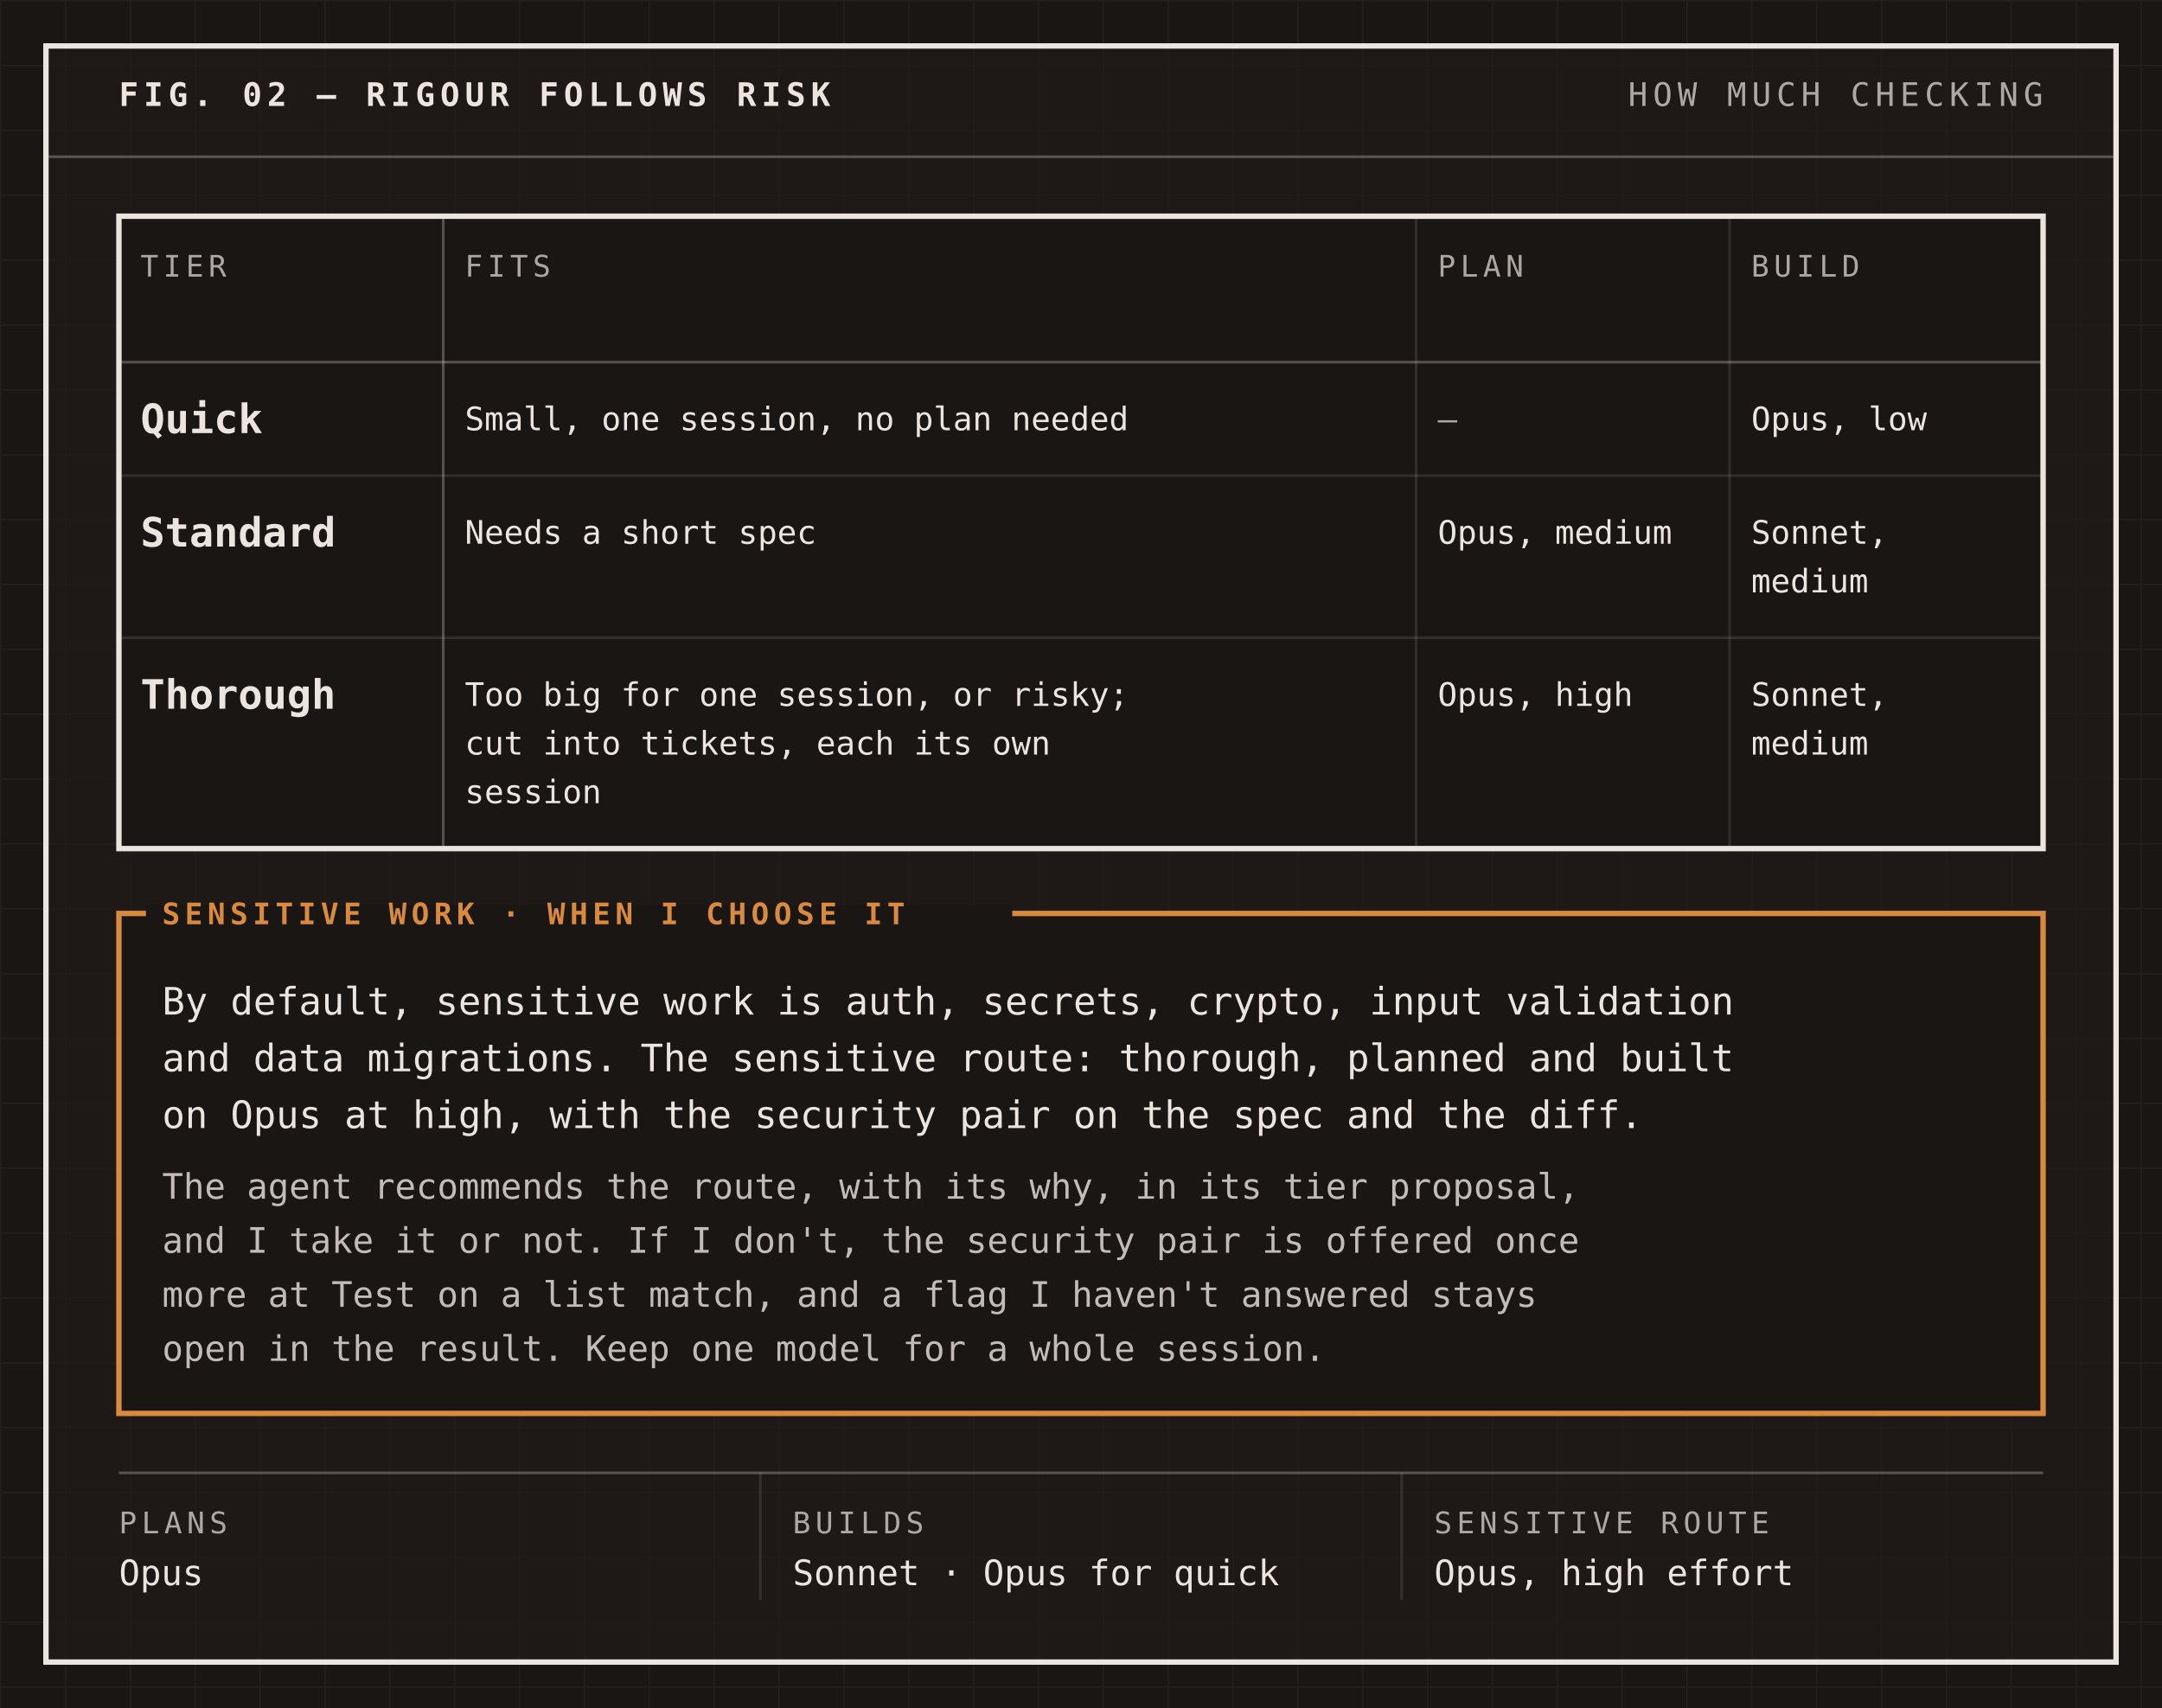
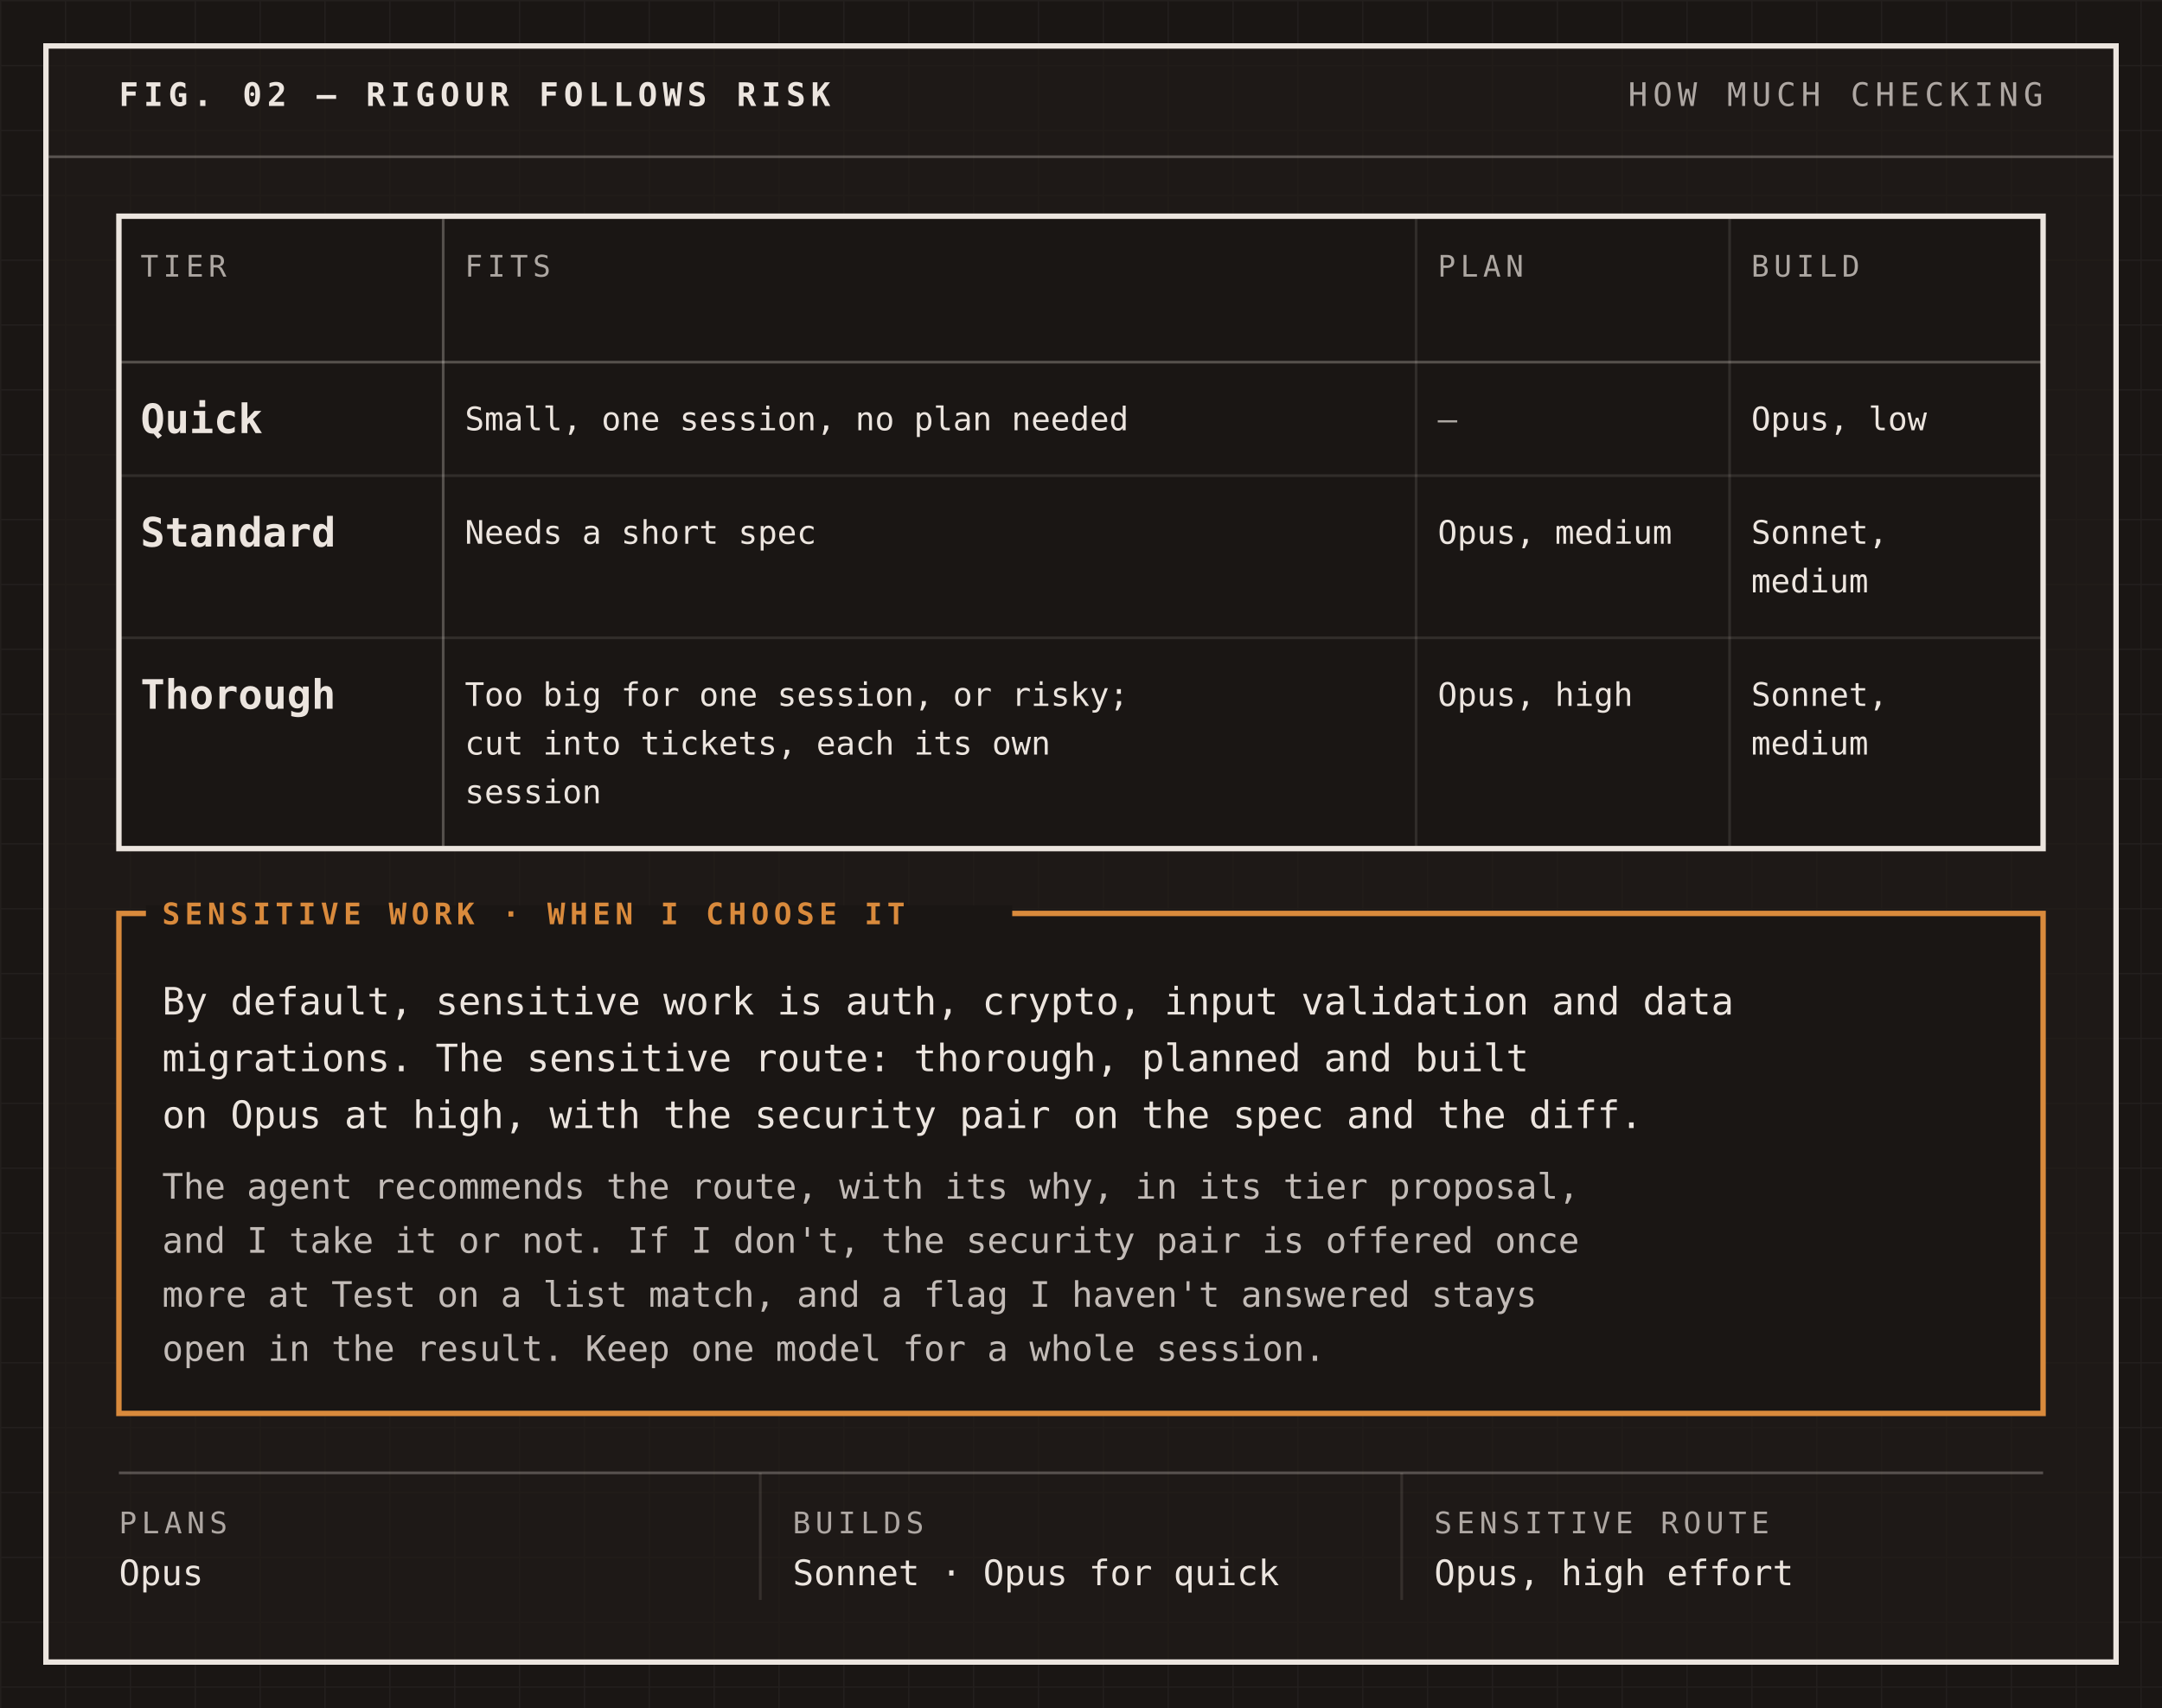
<svg xmlns="http://www.w3.org/2000/svg" width="800" height="632" viewBox="0 0 800 632" font-family="'IBM Plex Mono', ui-monospace, SFMono-Regular, Menlo, Consolas, monospace" role="img">
  <rect width="800" height="632" fill="#1a1614" />
  <defs>
    <pattern id="grid" width="24" height="24" patternUnits="userSpaceOnUse">
      <path d="M24 0H0V24" fill="none" stroke="#ece5df" stroke-opacity="0.045" stroke-width="1" />
    </pattern>
  </defs>
  <rect width="800" height="632" fill="url(#grid)" />
  <rect x="17" y="17" width="766" height="598" fill="#201b18" fill-opacity="0.72" stroke="#ece5df" stroke-width="2" />
  <text x="44" y="39.2" font-size="12" font-weight="600" letter-spacing="1.92" fill="#ece5df">FIG. 02 — RIGOUR FOLLOWS RISK</text>
  <text x="756" y="39.2" font-size="12" letter-spacing="1.92" text-anchor="end" fill="#ece5df" fill-opacity="0.7">HOW MUCH CHECKING</text>
  <line x1="18" y1="58" x2="782" y2="58" stroke="#ece5df" stroke-opacity="0.28" stroke-width="1" />
  <rect x="44" y="80" width="712" height="234" fill="#1a1614" stroke="#ece5df" stroke-width="2" />
  <text x="52" y="102.35" font-size="11" letter-spacing="1.76" fill="#ece5df" fill-opacity="0.7">TIER</text>
  <text x="172" y="102.35" font-size="11" letter-spacing="1.76" fill="#ece5df" fill-opacity="0.7">FITS</text>
  <text x="532" y="102.35" font-size="11" letter-spacing="1.76" fill="#ece5df" fill-opacity="0.7">PLAN</text>
  <text x="648" y="102.35" font-size="11" letter-spacing="1.76" fill="#ece5df" fill-opacity="0.7">BUILD</text>
  <line x1="44" y1="134" x2="756" y2="134" stroke="#ece5df" stroke-opacity="0.28" stroke-width="1" />
  <text x="52" y="160.25" font-size="15" font-weight="600" fill="#ece5df">Quick</text>
  <text x="172" y="159.2" font-size="12" fill="#ece5df">Small, one session, no plan needed</text>
  <text x="532" y="159.2" font-size="12" fill="#ece5df" fill-opacity="0.7">—</text>
  <text x="648" y="159.2" font-size="12" fill="#ece5df">Opus, low</text>
  <line x1="44" y1="176" x2="756" y2="176" stroke="#ece5df" stroke-opacity="0.11" stroke-width="1" />
  <text x="52" y="202.25" font-size="15" font-weight="600" fill="#ece5df">Standard</text>
  <text x="172" y="201.2" font-size="12" fill="#ece5df">Needs a short spec</text>
  <text x="532" y="201.2" font-size="12" fill="#ece5df">Opus, medium</text>
  <text x="648" y="201.2" font-size="12" fill="#ece5df">Sonnet,</text>
  <text x="648" y="219.2" font-size="12" fill="#ece5df">medium</text>
  <line x1="44" y1="236" x2="756" y2="236" stroke="#ece5df" stroke-opacity="0.11" stroke-width="1" />
  <text x="52" y="262.25" font-size="15" font-weight="600" fill="#ece5df">Thorough</text>
  <text x="172" y="261.2" font-size="12" fill="#ece5df">Too big for one session, or risky;</text>
  <text x="172" y="279.2" font-size="12" fill="#ece5df">cut into tickets, each its own</text>
  <text x="172" y="297.2" font-size="12" fill="#ece5df">session</text>
  <text x="532" y="261.2" font-size="12" fill="#ece5df">Opus, high</text>
  <text x="648" y="261.2" font-size="12" fill="#ece5df">Sonnet,</text>
  <text x="648" y="279.2" font-size="12" fill="#ece5df">medium</text>
  <line x1="164" y1="81" x2="164" y2="313" stroke="#ece5df" stroke-opacity="0.28" stroke-width="1" />
  <line x1="524" y1="81" x2="524" y2="313" stroke="#ece5df" stroke-opacity="0.11" stroke-width="1" />
  <line x1="640" y1="81" x2="640" y2="313" stroke="#ece5df" stroke-opacity="0.11" stroke-width="1" />
  <rect x="44" y="338" width="712" height="185" fill="#1a1614" stroke="#d98a3c" stroke-width="2" />
  <rect x="54" y="335" width="320.55" height="6" fill="#1a1614" />
  <text x="60" y="342" font-size="11" font-weight="600" letter-spacing="1.76" fill="#d98a3c">SENSITIVE WORK · WHEN I CHOOSE IT</text>
-   <text x="60" y="375.4" font-size="14" fill="#ece5df">By default, sensitive work is auth, secrets, crypto, input validation</text>
-   <text x="60" y="396.4" font-size="14" fill="#ece5df">and data migrations. The sensitive route: thorough, planned and built</text>
+   <text x="60" y="375.4" font-size="14" fill="#ece5df">By default, sensitive work is auth, crypto, input validation and data</text>
+   <text x="60" y="396.4" font-size="14" fill="#ece5df">migrations. The sensitive route: thorough, planned and built</text>
  <text x="60" y="417.4" font-size="14" fill="#ece5df">on Opus at high, with the security pair on the spec and the diff.</text>
  <text x="60" y="443.55" font-size="13" fill="#ece5df" fill-opacity="0.8">The agent recommends the route, with its why, in its tier proposal,</text>
  <text x="60" y="463.55" font-size="13" fill="#ece5df" fill-opacity="0.8">and I take it or not. If I don't, the security pair is offered once</text>
  <text x="60" y="483.55" font-size="13" fill="#ece5df" fill-opacity="0.8">more at Test on a list match, and a flag I haven't answered stays</text>
  <text x="60" y="503.55" font-size="13" fill="#ece5df" fill-opacity="0.8">open in the result. Keep one model for a whole session.</text>
  <line x1="44" y1="545" x2="756" y2="545" stroke="#ece5df" stroke-opacity="0.28" stroke-width="1" />
  <text x="44" y="567.35" font-size="11" letter-spacing="1.76" fill="#ece5df" fill-opacity="0.7">PLANS</text>
  <text x="44" y="586.55" font-size="13" font-weight="500" fill="#ece5df">Opus</text>
  <line x1="281.33" y1="545" x2="281.33" y2="592" stroke="#ece5df" stroke-opacity="0.11" stroke-width="1" />
  <text x="293.33" y="567.35" font-size="11" letter-spacing="1.76" fill="#ece5df" fill-opacity="0.7">BUILDS</text>
  <text x="293.33" y="586.55" font-size="13" font-weight="500" fill="#ece5df">Sonnet · Opus for quick</text>
  <line x1="518.67" y1="545" x2="518.67" y2="592" stroke="#ece5df" stroke-opacity="0.11" stroke-width="1" />
  <text x="530.67" y="567.35" font-size="11" letter-spacing="1.76" fill="#ece5df" fill-opacity="0.7">SENSITIVE ROUTE</text>
  <text x="530.67" y="586.55" font-size="13" font-weight="500" fill="#ece5df">Opus, high effort</text>
</svg>
